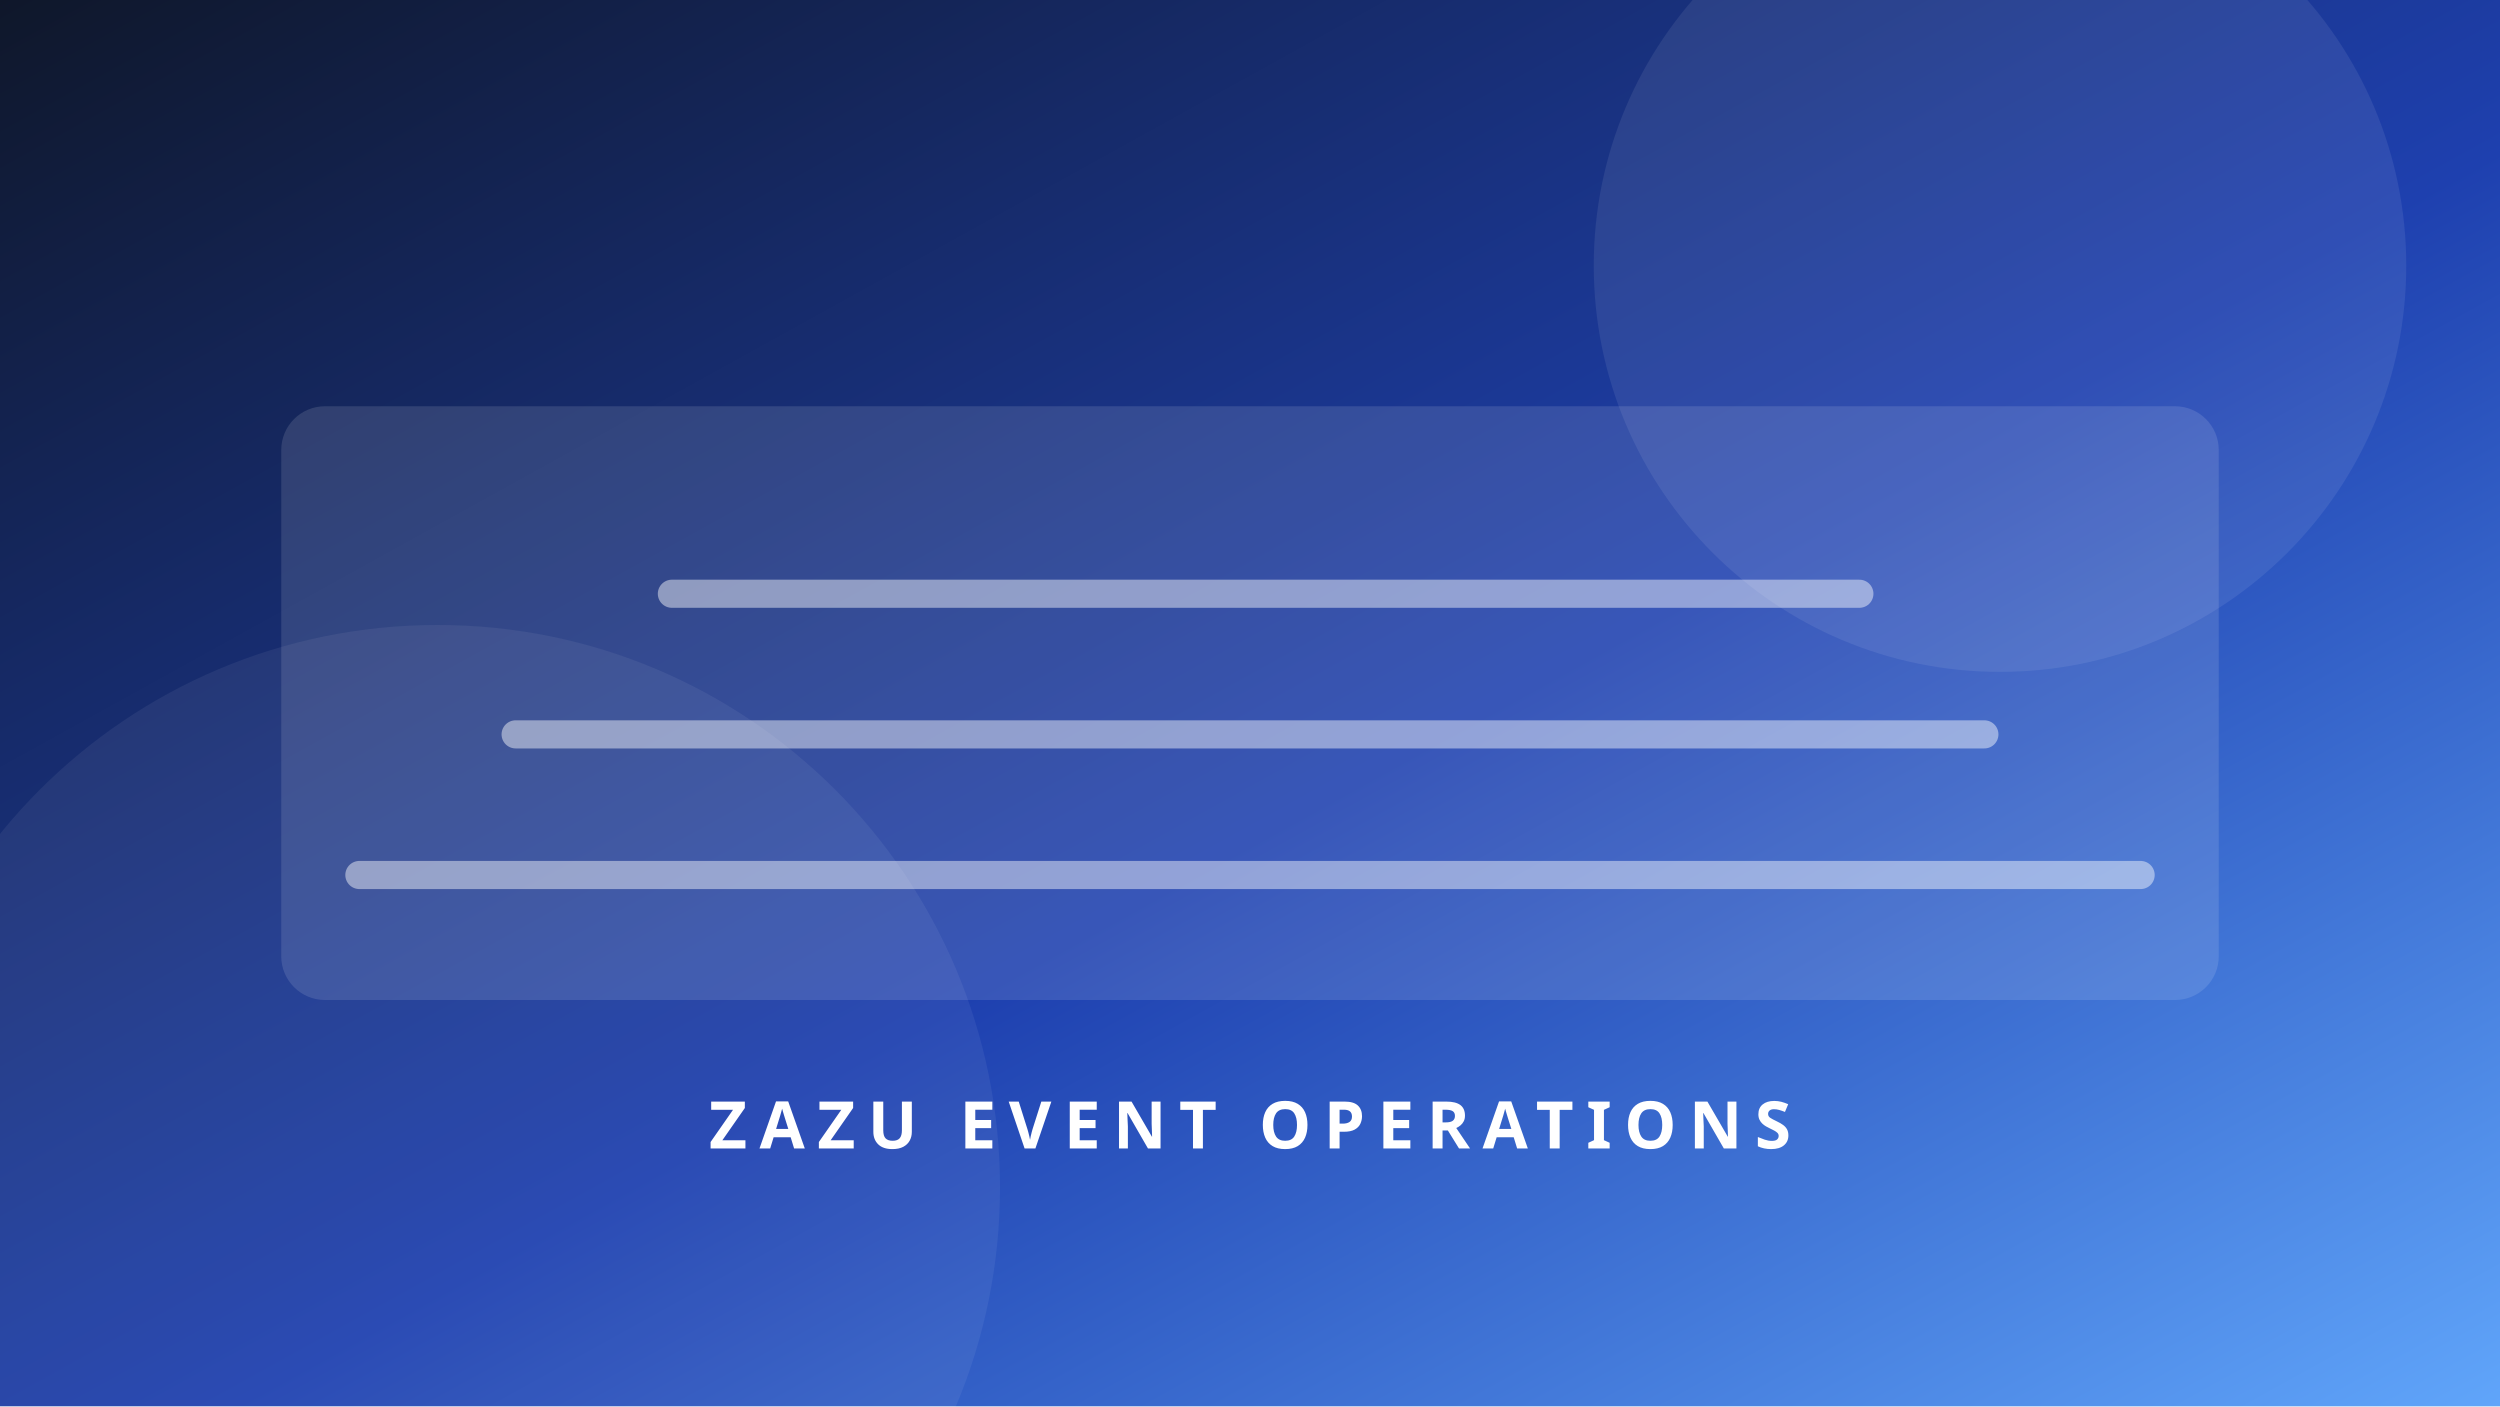
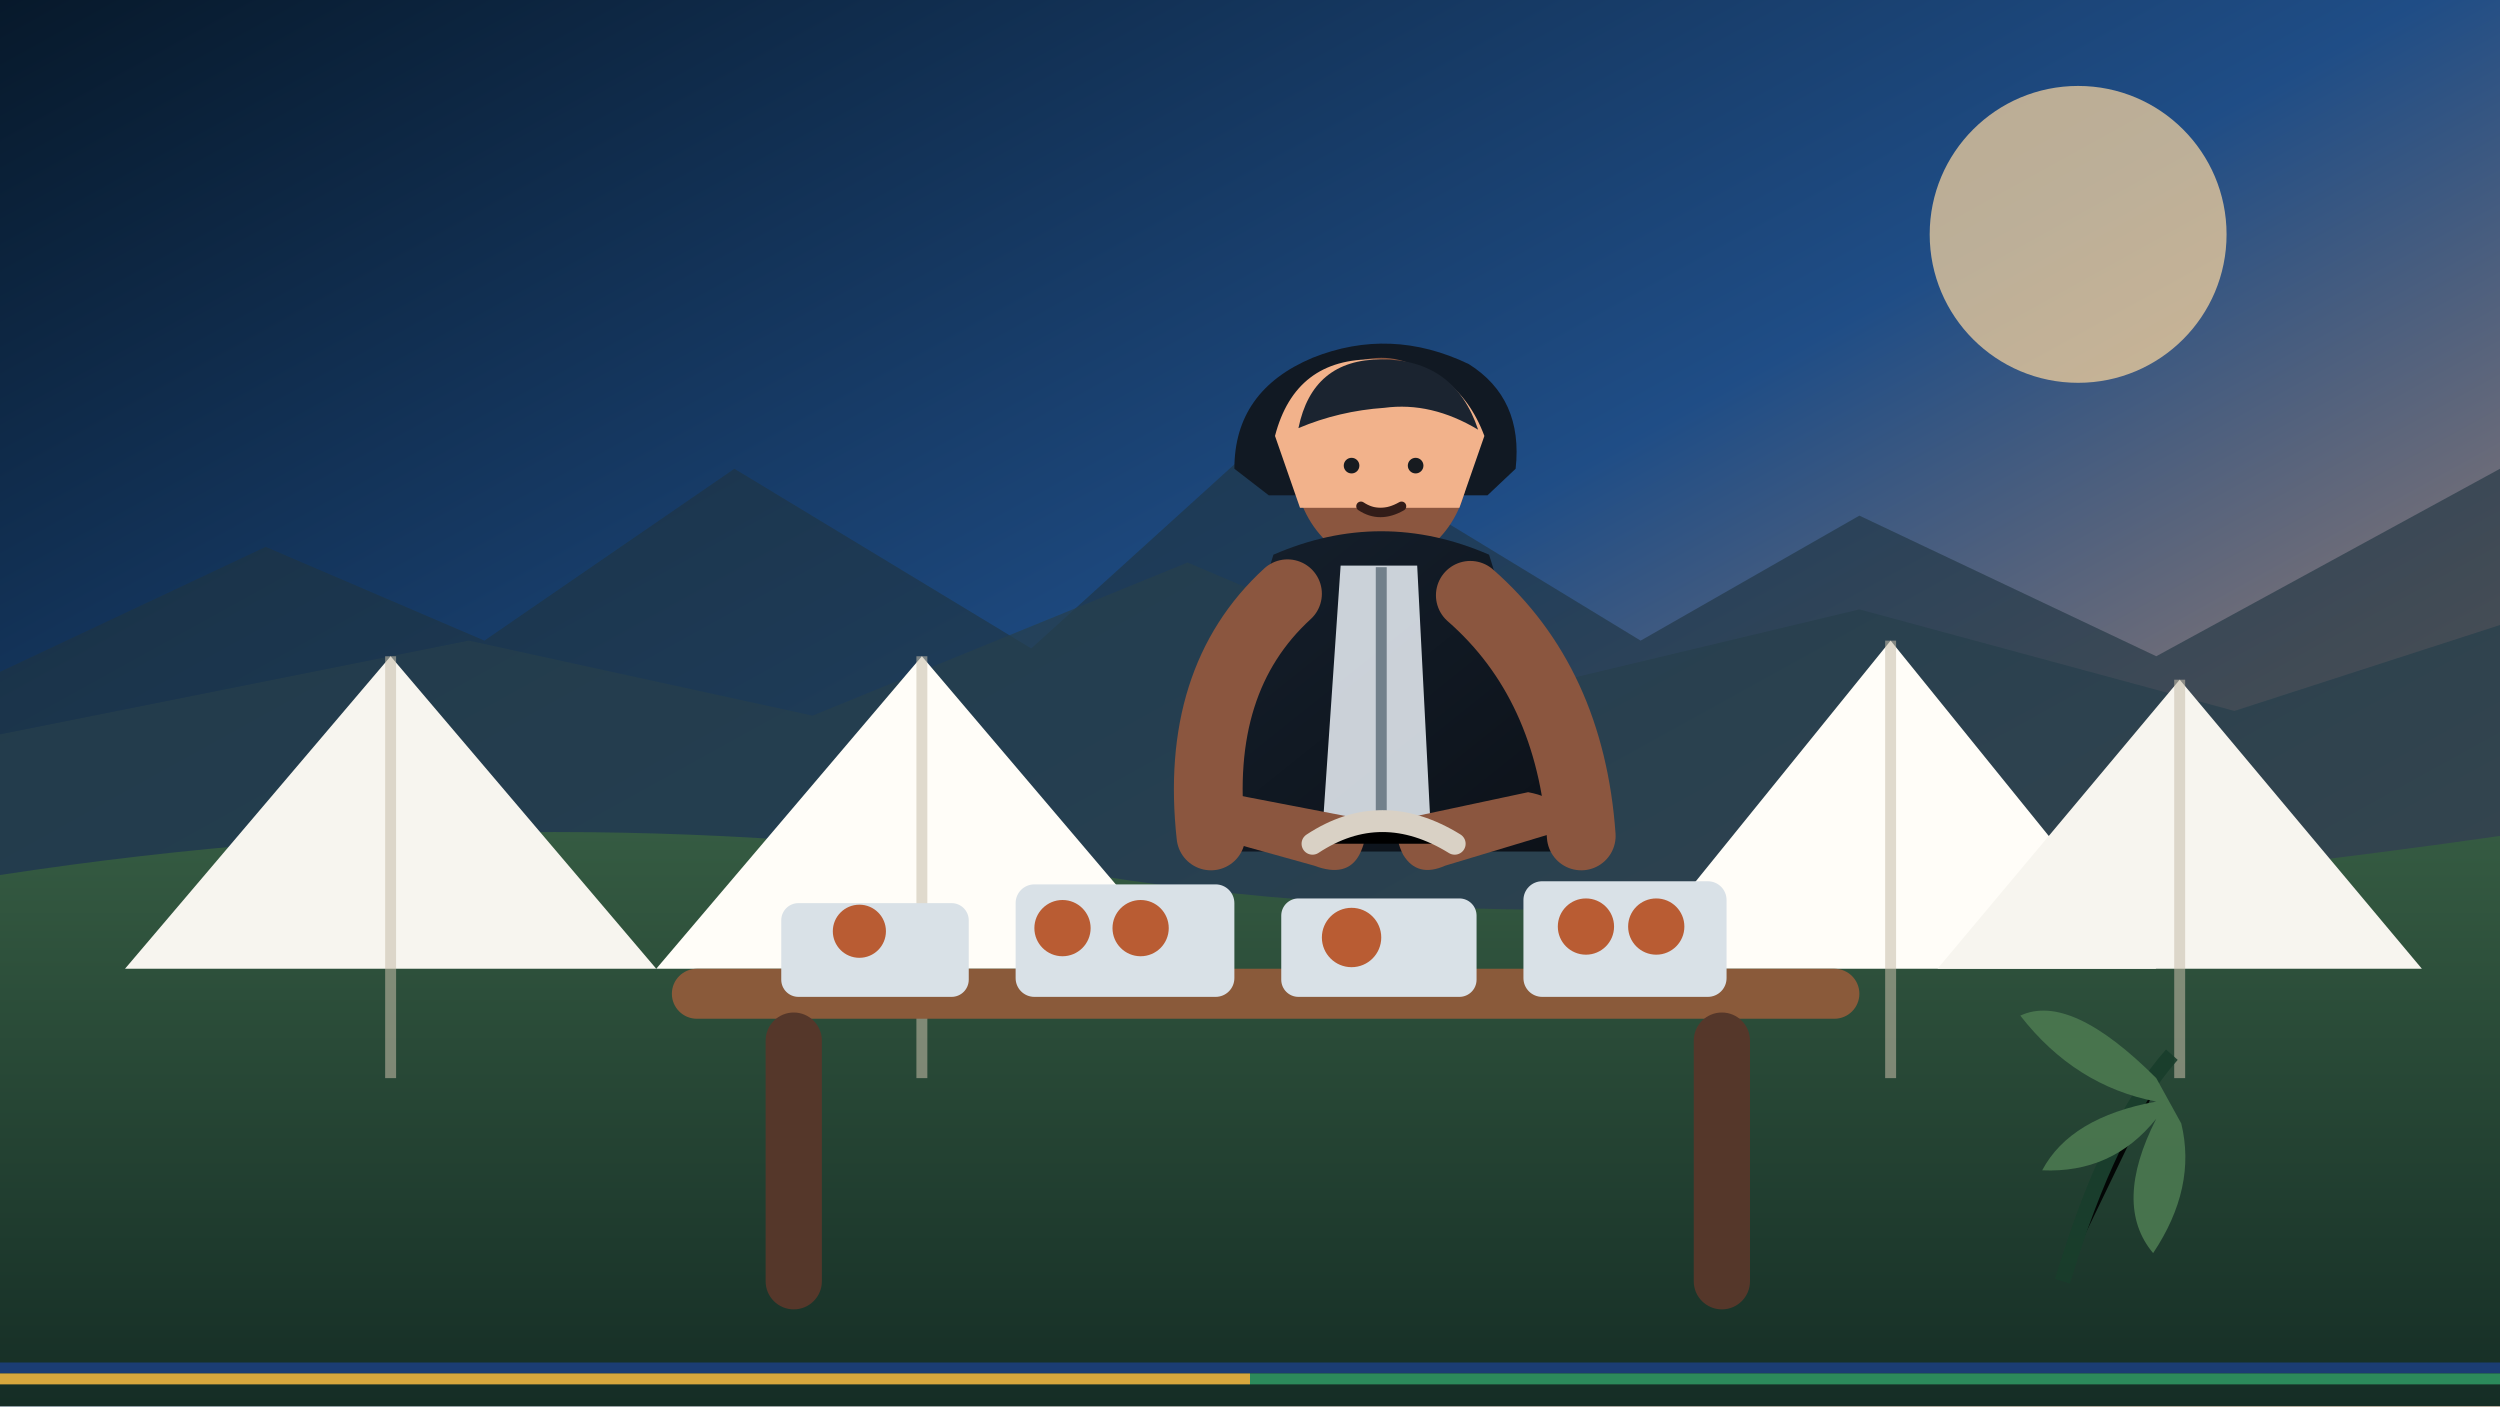
<svg xmlns="http://www.w3.org/2000/svg" viewBox="0 0 1600 900">
  <defs>
-     <linearGradient id="g" x1="0" y1="0" x2="1" y2="1">
-       <stop stop-color="#0F172A" />
-       <stop offset=".55" stop-color="#1E40AF" />
-       <stop offset="1" stop-color="#60A5FA" />
+     <linearGradient id="sky" x1="0" y1="0" x2="1" y2="1">
+       <stop stop-color="#07192b" />
+       <stop offset=".48" stop-color="#1f4d86" />
+       <stop offset="1" stop-color="#f4a261" />
+     </linearGradient>
+     <linearGradient id="ground" x1="0" y1="0" x2="0" y2="1">
+       <stop stop-color="#355b42" />
+       <stop offset="1" stop-color="#152d25" />
+     </linearGradient>
+     <linearGradient id="apron" x1="0" y1="0" x2="1" y2="1">
+       <stop stop-color="#15202d" />
+       <stop offset="1" stop-color="#0c1118" />
    </linearGradient>
  </defs>
-   <rect width="1600" height="900" fill="url(#g)" />
-   <circle cx="1280" cy="170" r="260" fill="#fff" opacity=".08" />
-   <circle cx="280" cy="760" r="360" fill="#fff" opacity=".06" />
-   <rect x="180" y="260" width="1240" height="380" rx="28" fill="#fff" opacity=".12" />
-   <path d="M230 560h1140M330 470h940M430 380h760" stroke="#fff" stroke-opacity=".45" stroke-width="18" stroke-linecap="round" />
-   <text x="800" y="735" text-anchor="middle" fill="#fff" font-family="system-ui,sans-serif" font-size="42" font-weight="700" letter-spacing="8">ZAZU EVENT OPERATIONS</text>
+   <rect width="1600" height="900" fill="url(#sky)" />
+   <circle cx="1330" cy="150" r="95" fill="#ffd9a0" opacity=".7" />
+   <path d="M0 430L170 350L310 410L470 300L660 415L820 270L1050 410L1190 330L1380 420L1600 300V610H0Z" fill="#1f3440" opacity=".62" />
+   <path d="M0 470L300 410L520 458L760 360L960 445L1190 390L1430 455L1600 400V610H0Z" fill="#263f4b" opacity=".7" />
+   <path d="M0 560Q360 505 700 560T1600 535V900H0Z" fill="url(#ground)" />
+   <g>
+     <path d="M80 620L250 420L420 620Z" fill="#f7f5ef" />
+     <path d="M420 620L590 420L760 620Z" fill="#fffdf8" />
+     <path d="M1040 620L1210 410L1380 620Z" fill="#fffdf8" />
+     <path d="M1240 620L1395 435L1550 620Z" fill="#f7f5ef" />
+   </g>
+   <g stroke="#c7bda9" stroke-width="7" opacity=".55">
+     <path d="M250 420V690" />
+     <path d="M590 420V690" />
+     <path d="M1210 410V690" />
+     <path d="M1395 435V690" />
+   </g>
+   <rect x="430" y="620" width="760" height="32" rx="16" fill="#8a5a3a" />
+   <rect x="490" y="648" width="36" height="190" rx="18" fill="#55372a" />
+   <rect x="1084" y="648" width="36" height="190" rx="18" fill="#55372a" />
+   <g fill="#d9e1e7">
+     <rect x="500" y="578" width="120" height="60" rx="11" />
+     <rect x="650" y="566" width="140" height="72" rx="12" />
+     <rect x="820" y="575" width="125" height="63" rx="11" />
+     <rect x="975" y="564" width="130" height="74" rx="12" />
+   </g>
+   <g fill="#b95c33">
+     <circle cx="550" cy="596" r="17" />
+     <circle cx="680" cy="594" r="18" />
+     <circle cx="730" cy="594" r="18" />
+     <circle cx="865" cy="600" r="19" />
+     <circle cx="1015" cy="593" r="18" />
+     <circle cx="1060" cy="593" r="18" />
+   </g>
+   <g transform="translate(720 205)">
+     <path d="M70 95Q70 45 120 24Q170 4 220 28Q255 50 250 95L232 112H92Z" fill="#111923" />
+     <ellipse cx="164" cy="90" rx="56" ry="66" fill="#8b563f" />
+     <path d="M96 74Q109 24 160 25Q212 26 230 74L214 120H112Z" fill="#f2b28b" />
+     <path d="M111 69Q120 25 164 25Q211 25 226 70Q196 52 166 56Q137 58 111 69Z" fill="#1b2430" />
+     <circle cx="145" cy="93" r="5" fill="#171b20" />
+     <circle cx="186" cy="93" r="5" fill="#171b20" />
+     <path d="M151 119Q163 127 177 119" stroke="#321c18" stroke-width="6" fill="none" stroke-linecap="round" />
+     <path d="M95 150Q164 120 233 150L292 340H36Z" fill="url(#apron)" />
+     <path d="M138 157L187 157L196 332L126 332Z" fill="#dfe6ec" opacity=".9" />
+     <path d="M164 158V326" stroke="#72808b" stroke-width="7" />
+     <path d="M104 175Q44 230 55 330" stroke="#8b563f" stroke-width="44" stroke-linecap="round" />
+     <path d="M221 176Q285 232 292 330" stroke="#8b563f" stroke-width="44" stroke-linecap="round" />
+     <path d="M42 327Q34 307 62 302L145 318Q159 324 150 342Q142 357 121 349Z" fill="#8b563f" />
+     <path d="M278 327Q285 307 258 302L183 318Q169 324 178 342Q187 357 205 349Z" fill="#8b563f" />
+     <path d="M120 335Q164 306 211 335" stroke="#d9d1c5" stroke-width="14" stroke-linecap="round" />
+   </g>
+   <g opacity=".9">
+     <path d="M1320 820Q1350 720 1390 675" stroke="#183d2b" stroke-width="10" />
+     <path d="M1380 690q-55-55-87-40q35 45 87 55q-55 10-73 44q45 2 73-33q-28 55-2 86q28-42 18-83" fill="#4b7950" />
+   </g>
+   <rect x="0" y="872" width="1600" height="7" fill="#1b3d73" />
+   <rect x="0" y="879" width="800" height="7" fill="#d7a73d" />
+   <rect x="800" y="879" width="800" height="7" fill="#2c8a5b" />
</svg>
